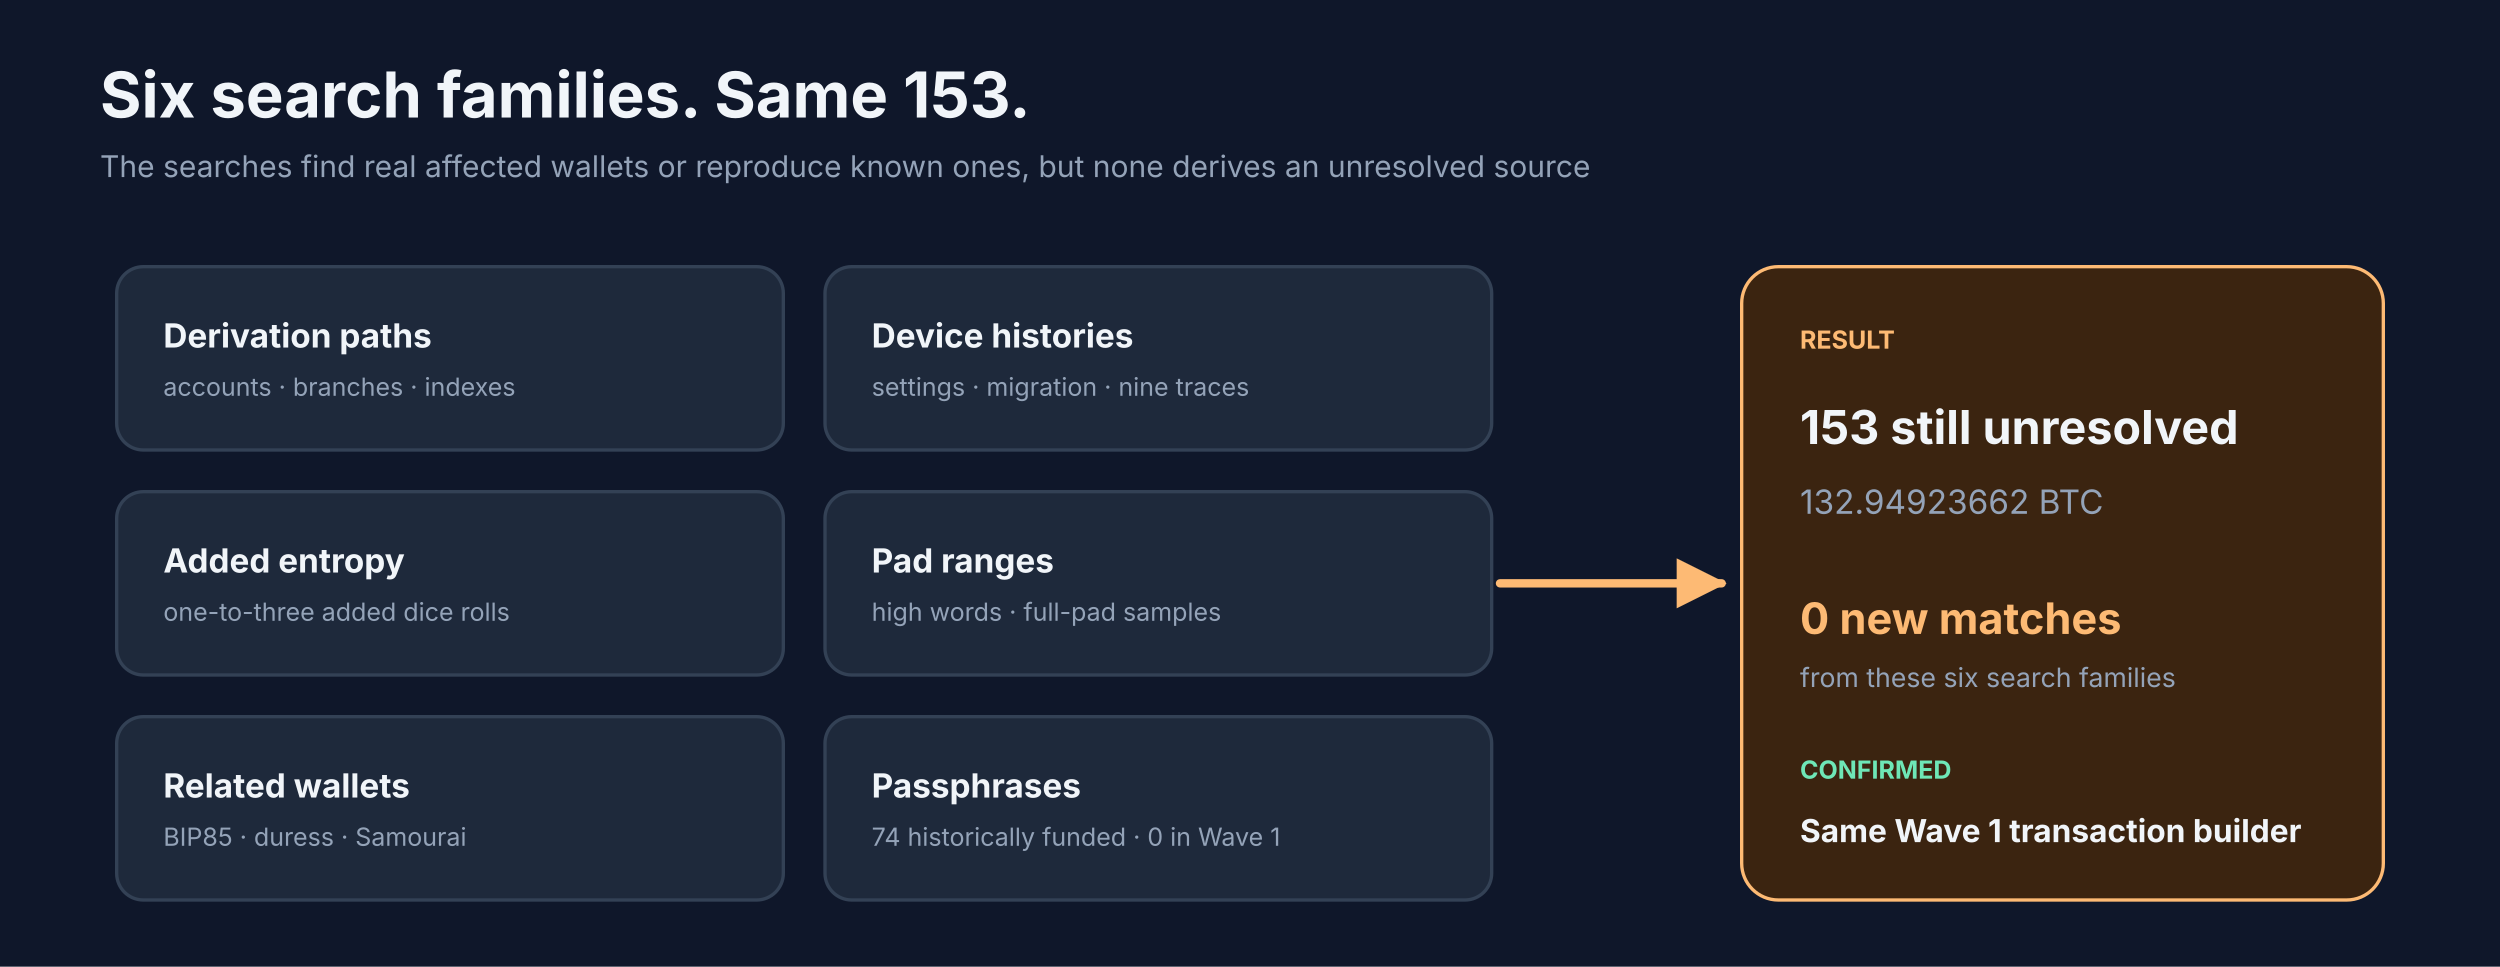
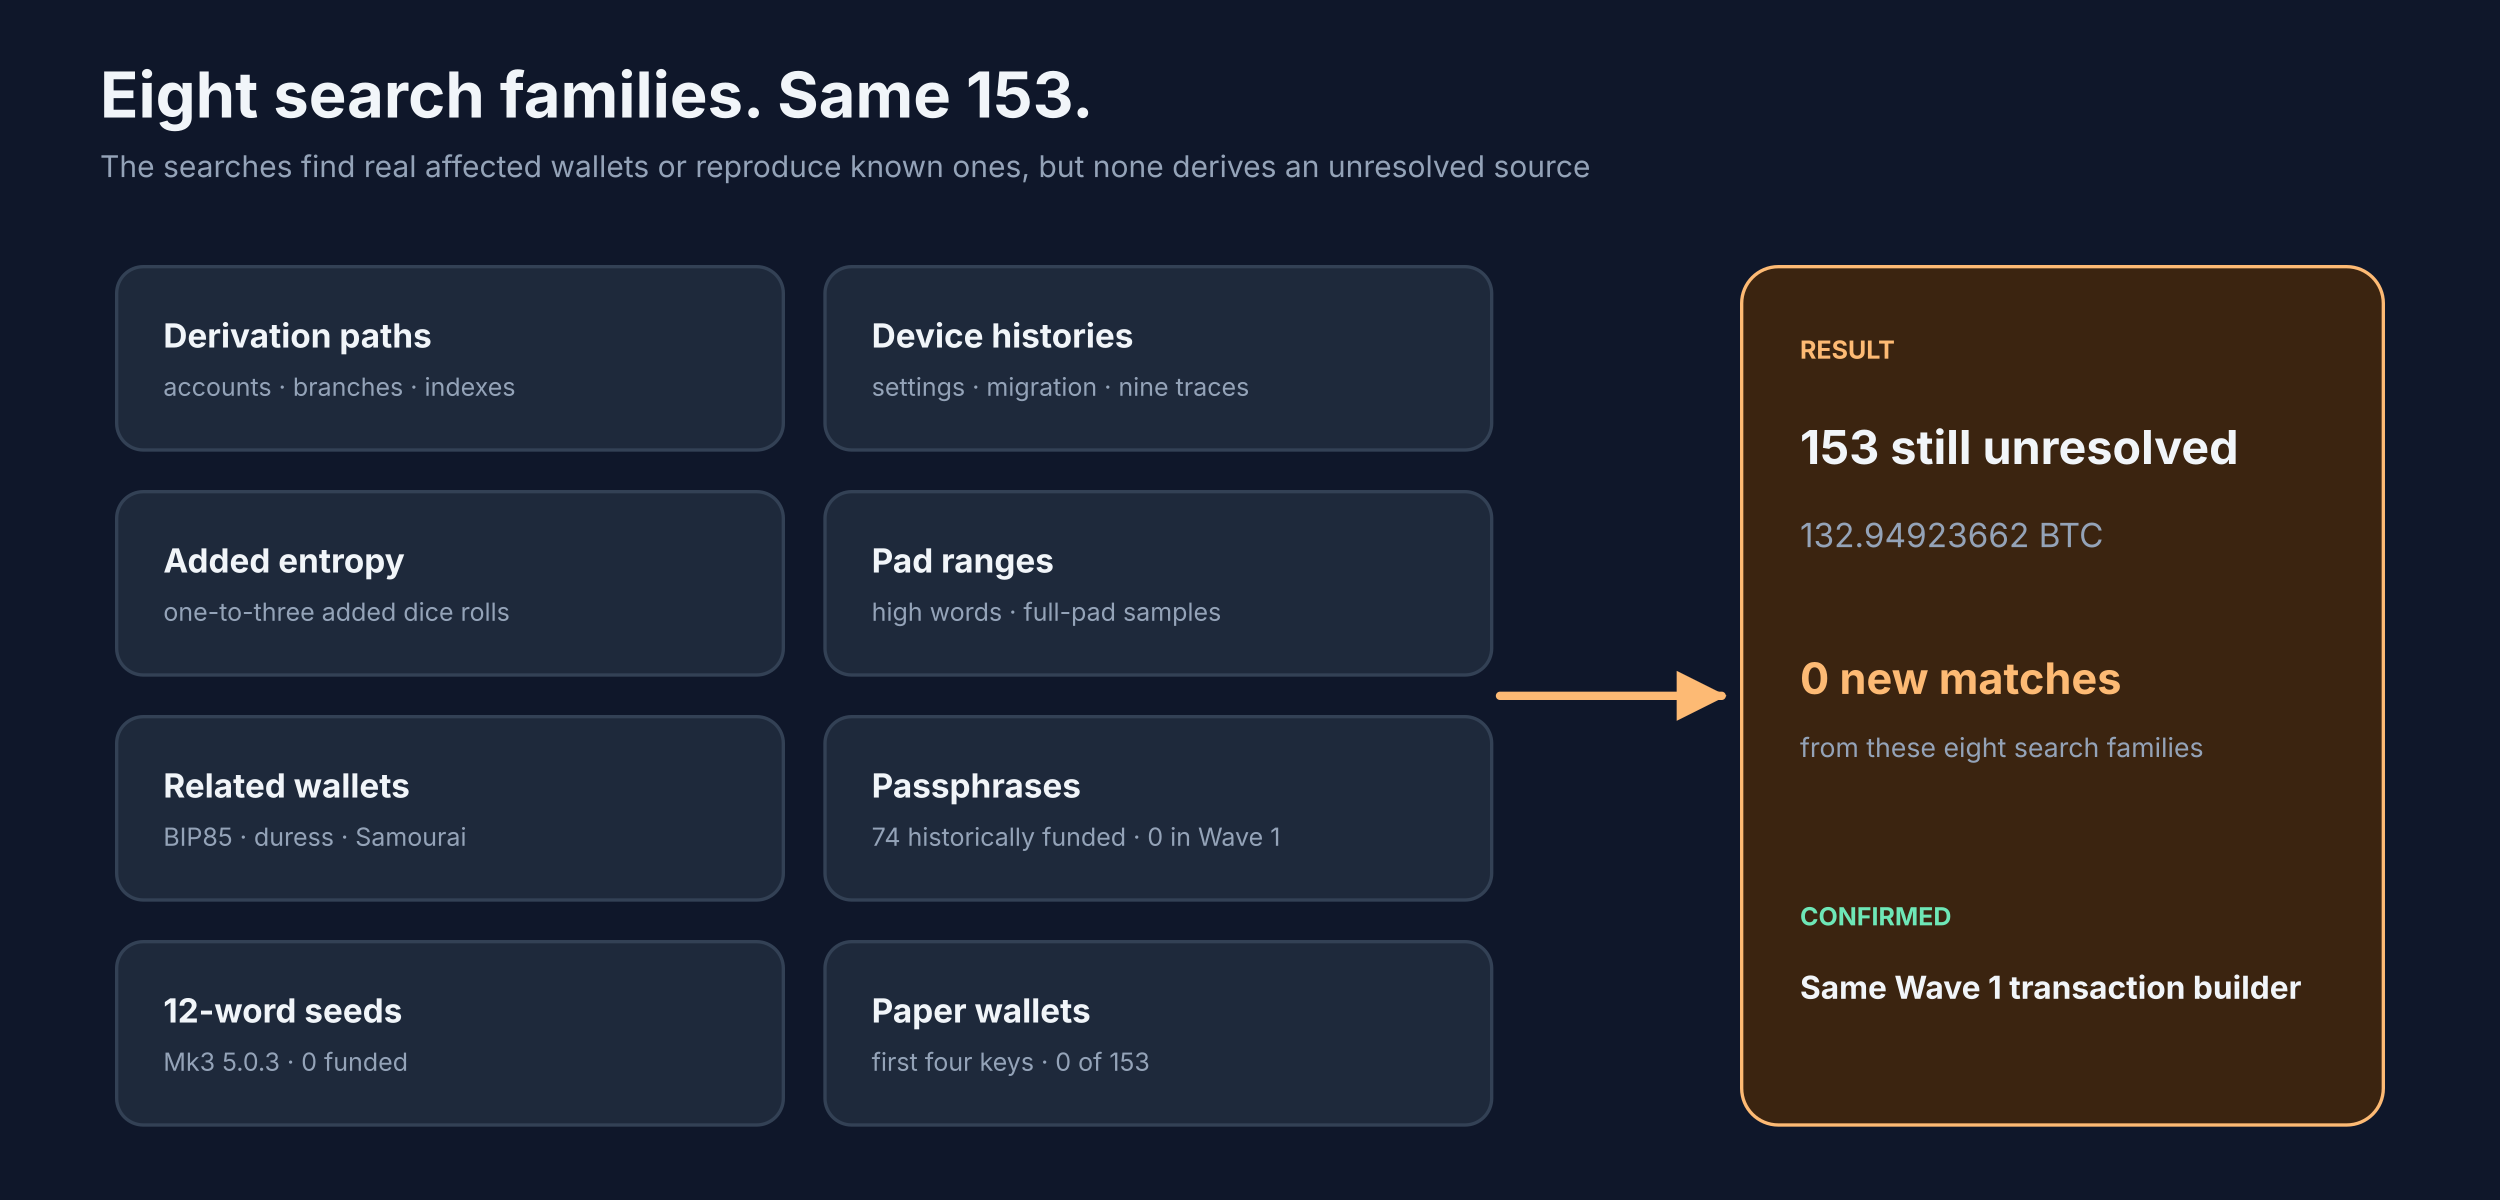
- <svg xmlns="http://www.w3.org/2000/svg" width="1500" height="580" viewBox="0 0 1500 580" role="img" aria-labelledby="title desc">
-   <rect width="1500" height="580" fill="#0f172a" />
+ <svg xmlns="http://www.w3.org/2000/svg" width="1500" height="720" viewBox="0 0 1500 720" role="img" aria-labelledby="title desc">
+   <rect width="1500" height="720" fill="#0f172a" />
  <style>text{font-family:Inter,ui-sans-serif,system-ui,sans-serif}.h{font-size:38px;font-weight:700;fill:#f1f5f9}.s{font-size:18px;fill:#94a3b8}.t{font-size:22px;font-weight:700;fill:#f1f5f9}.c{font-size:20px;font-family:"JetBrains Mono",ui-monospace,SFMono-Regular,monospace;fill:#f1f5f9}.ok{fill:#6ee7b7}.bad{fill:#fca5a5}</style>
  <defs>
    <marker id="arr-fdba74" viewBox="0 0 10 10" refX="9" refY="5" markerWidth="6" markerHeight="6" orient="auto-start-reverse" markerUnits="strokeWidth">
      <path d="M0 0L10 5L0 10z" fill="#fdba74" />
    </marker>
  </defs>
  <text x="60" y="70.52" font-size="38" font-weight="700" fill="#f1f5f9">
-     <tspan x="60" dy="0">Six search families. Same 153.</tspan>
+     <tspan x="60" dy="0">Eight search families. Same 153.</tspan>
  </text>
  <text x="60" y="106.25" font-size="18" fill="#94a3b8">
    <tspan x="60" dy="0">The searches find real affected wallets or reproduce known ones, but none derives an unresolved source</tspan>
  </text>
  <rect x="70" y="160" width="400" height="110" rx="16" fill="#1e293b" stroke="#334155" stroke-width="2" />
  <text x="98" y="208.53" font-size="20" font-weight="700" fill="#f1f5f9">
    <tspan x="98" dy="0">Derivation paths</tspan>
  </text>
  <text x="98" y="237.46" font-size="15" fill="#94a3b8">
    <tspan x="98" dy="0">accounts · branches · indexes</tspan>
  </text>
  <rect x="495" y="160" width="400" height="110" rx="16" fill="#1e293b" stroke="#334155" stroke-width="2" />
  <text x="523" y="208.53" font-size="20" font-weight="700" fill="#f1f5f9">
    <tspan x="523" dy="0">Device histories</tspan>
  </text>
  <text x="523" y="237.46" font-size="15" fill="#94a3b8">
    <tspan x="523" dy="0">settings · migration · nine traces</tspan>
  </text>
  <rect x="70" y="295" width="400" height="110" rx="16" fill="#1e293b" stroke="#334155" stroke-width="2" />
  <text x="98" y="343.53" font-size="20" font-weight="700" fill="#f1f5f9">
    <tspan x="98" dy="0">Added entropy</tspan>
  </text>
  <text x="98" y="372.46" font-size="15" fill="#94a3b8">
    <tspan x="98" dy="0">one-to-three added dice rolls</tspan>
  </text>
  <rect x="495" y="295" width="400" height="110" rx="16" fill="#1e293b" stroke="#334155" stroke-width="2" />
  <text x="523" y="343.53" font-size="20" font-weight="700" fill="#f1f5f9">
    <tspan x="523" dy="0">Pad ranges</tspan>
  </text>
  <text x="523" y="372.46" font-size="15" fill="#94a3b8">
    <tspan x="523" dy="0">high words · full-pad samples</tspan>
  </text>
  <rect x="70" y="430" width="400" height="110" rx="16" fill="#1e293b" stroke="#334155" stroke-width="2" />
  <text x="98" y="478.53" font-size="20" font-weight="700" fill="#f1f5f9">
    <tspan x="98" dy="0">Related wallets</tspan>
  </text>
  <text x="98" y="507.46" font-size="15" fill="#94a3b8">
    <tspan x="98" dy="0">BIP85 · duress · Samourai</tspan>
  </text>
  <rect x="495" y="430" width="400" height="110" rx="16" fill="#1e293b" stroke="#334155" stroke-width="2" />
  <text x="523" y="478.53" font-size="20" font-weight="700" fill="#f1f5f9">
    <tspan x="523" dy="0">Passphrases</tspan>
  </text>
  <text x="523" y="507.46" font-size="15" fill="#94a3b8">
    <tspan x="523" dy="0">74 historically funded · 0 in Wave 1</tspan>
  </text>
-   <path d="M900 350L1033 350" fill="none" stroke="#fdba74" stroke-width="5" stroke-linecap="round" marker-end="url(#arr-fdba74)" />
-   <rect x="1045" y="160" width="385" height="380" rx="22" fill="#3b2410" stroke="#fdba74" stroke-width="2" />
-   <text x="1080" y="209.21" font-size="15" font-weight="700" fill="#fdba74">
+   <rect x="70" y="565" width="400" height="110" rx="16" fill="#1e293b" stroke="#334155" stroke-width="2" />
+   <text x="98" y="613.53" font-size="20" font-weight="700" fill="#f1f5f9">
+     <tspan x="98" dy="0">12-word seeds</tspan>
+   </text>
+   <text x="98" y="642.46" font-size="15" fill="#94a3b8">
+     <tspan x="98" dy="0">Mk3 5.0.3 · 0 funded</tspan>
+   </text>
+   <rect x="495" y="565" width="400" height="110" rx="16" fill="#1e293b" stroke="#334155" stroke-width="2" />
+   <text x="523" y="613.53" font-size="20" font-weight="700" fill="#f1f5f9">
+     <tspan x="523" dy="0">Paper wallets</tspan>
+   </text>
+   <text x="523" y="642.46" font-size="15" fill="#94a3b8">
+     <tspan x="523" dy="0">first four keys · 0 of 153</tspan>
+   </text>
+   <path d="M900 417.5L1033 417.5" fill="none" stroke="#fdba74" stroke-width="5" stroke-linecap="round" marker-end="url(#arr-fdba74)" />
+   <rect x="1045" y="160" width="385" height="515" rx="22" fill="#3b2410" stroke="#fdba74" stroke-width="2" />
+   <text x="1080" y="215.21" font-size="15" font-weight="700" fill="#fdba74">
    <tspan x="1080" dy="0">RESULT</tspan>
  </text>
-   <text x="1080" y="266.39" font-size="28" font-weight="700" fill="#f1f5f9">
+   <text x="1080" y="278.39" font-size="28" font-weight="700" fill="#f1f5f9">
    <tspan x="1080" dy="0">153 still unresolved</tspan>
  </text>
-   <text x="1080" y="308.28" font-size="20" fill="#94a3b8">
+   <text x="1080" y="328.28" font-size="20" fill="#94a3b8">
    <tspan x="1080" dy="0">132.94923662 BTC</tspan>
  </text>
-   <text x="1080" y="380.36" font-size="26" font-weight="700" fill="#fdba74">
+   <text x="1080" y="416.36" font-size="26" font-weight="700" fill="#fdba74">
    <tspan x="1080" dy="0">0 new matches</tspan>
  </text>
-   <text x="1080" y="412.22" font-size="16" fill="#94a3b8">
-     <tspan x="1080" dy="0">from these six search families</tspan>
+   <text x="1080" y="454.22" font-size="16" fill="#94a3b8">
+     <tspan x="1080" dy="0">from these eight search families</tspan>
  </text>
-   <text x="1080" y="467.21" font-size="15" font-weight="700" fill="#6ee7b7">
+   <text x="1080" y="555.21" font-size="15" font-weight="700" fill="#6ee7b7">
    <tspan x="1080" dy="0">CONFIRMED</tspan>
  </text>
-   <text x="1080" y="505.26" font-size="19" font-weight="700" fill="#f1f5f9">
+   <text x="1080" y="599.26" font-size="19" font-weight="700" fill="#f1f5f9">
    <tspan x="1080" dy="0">Same Wave 1 transaction builder</tspan>
  </text>
</svg>
